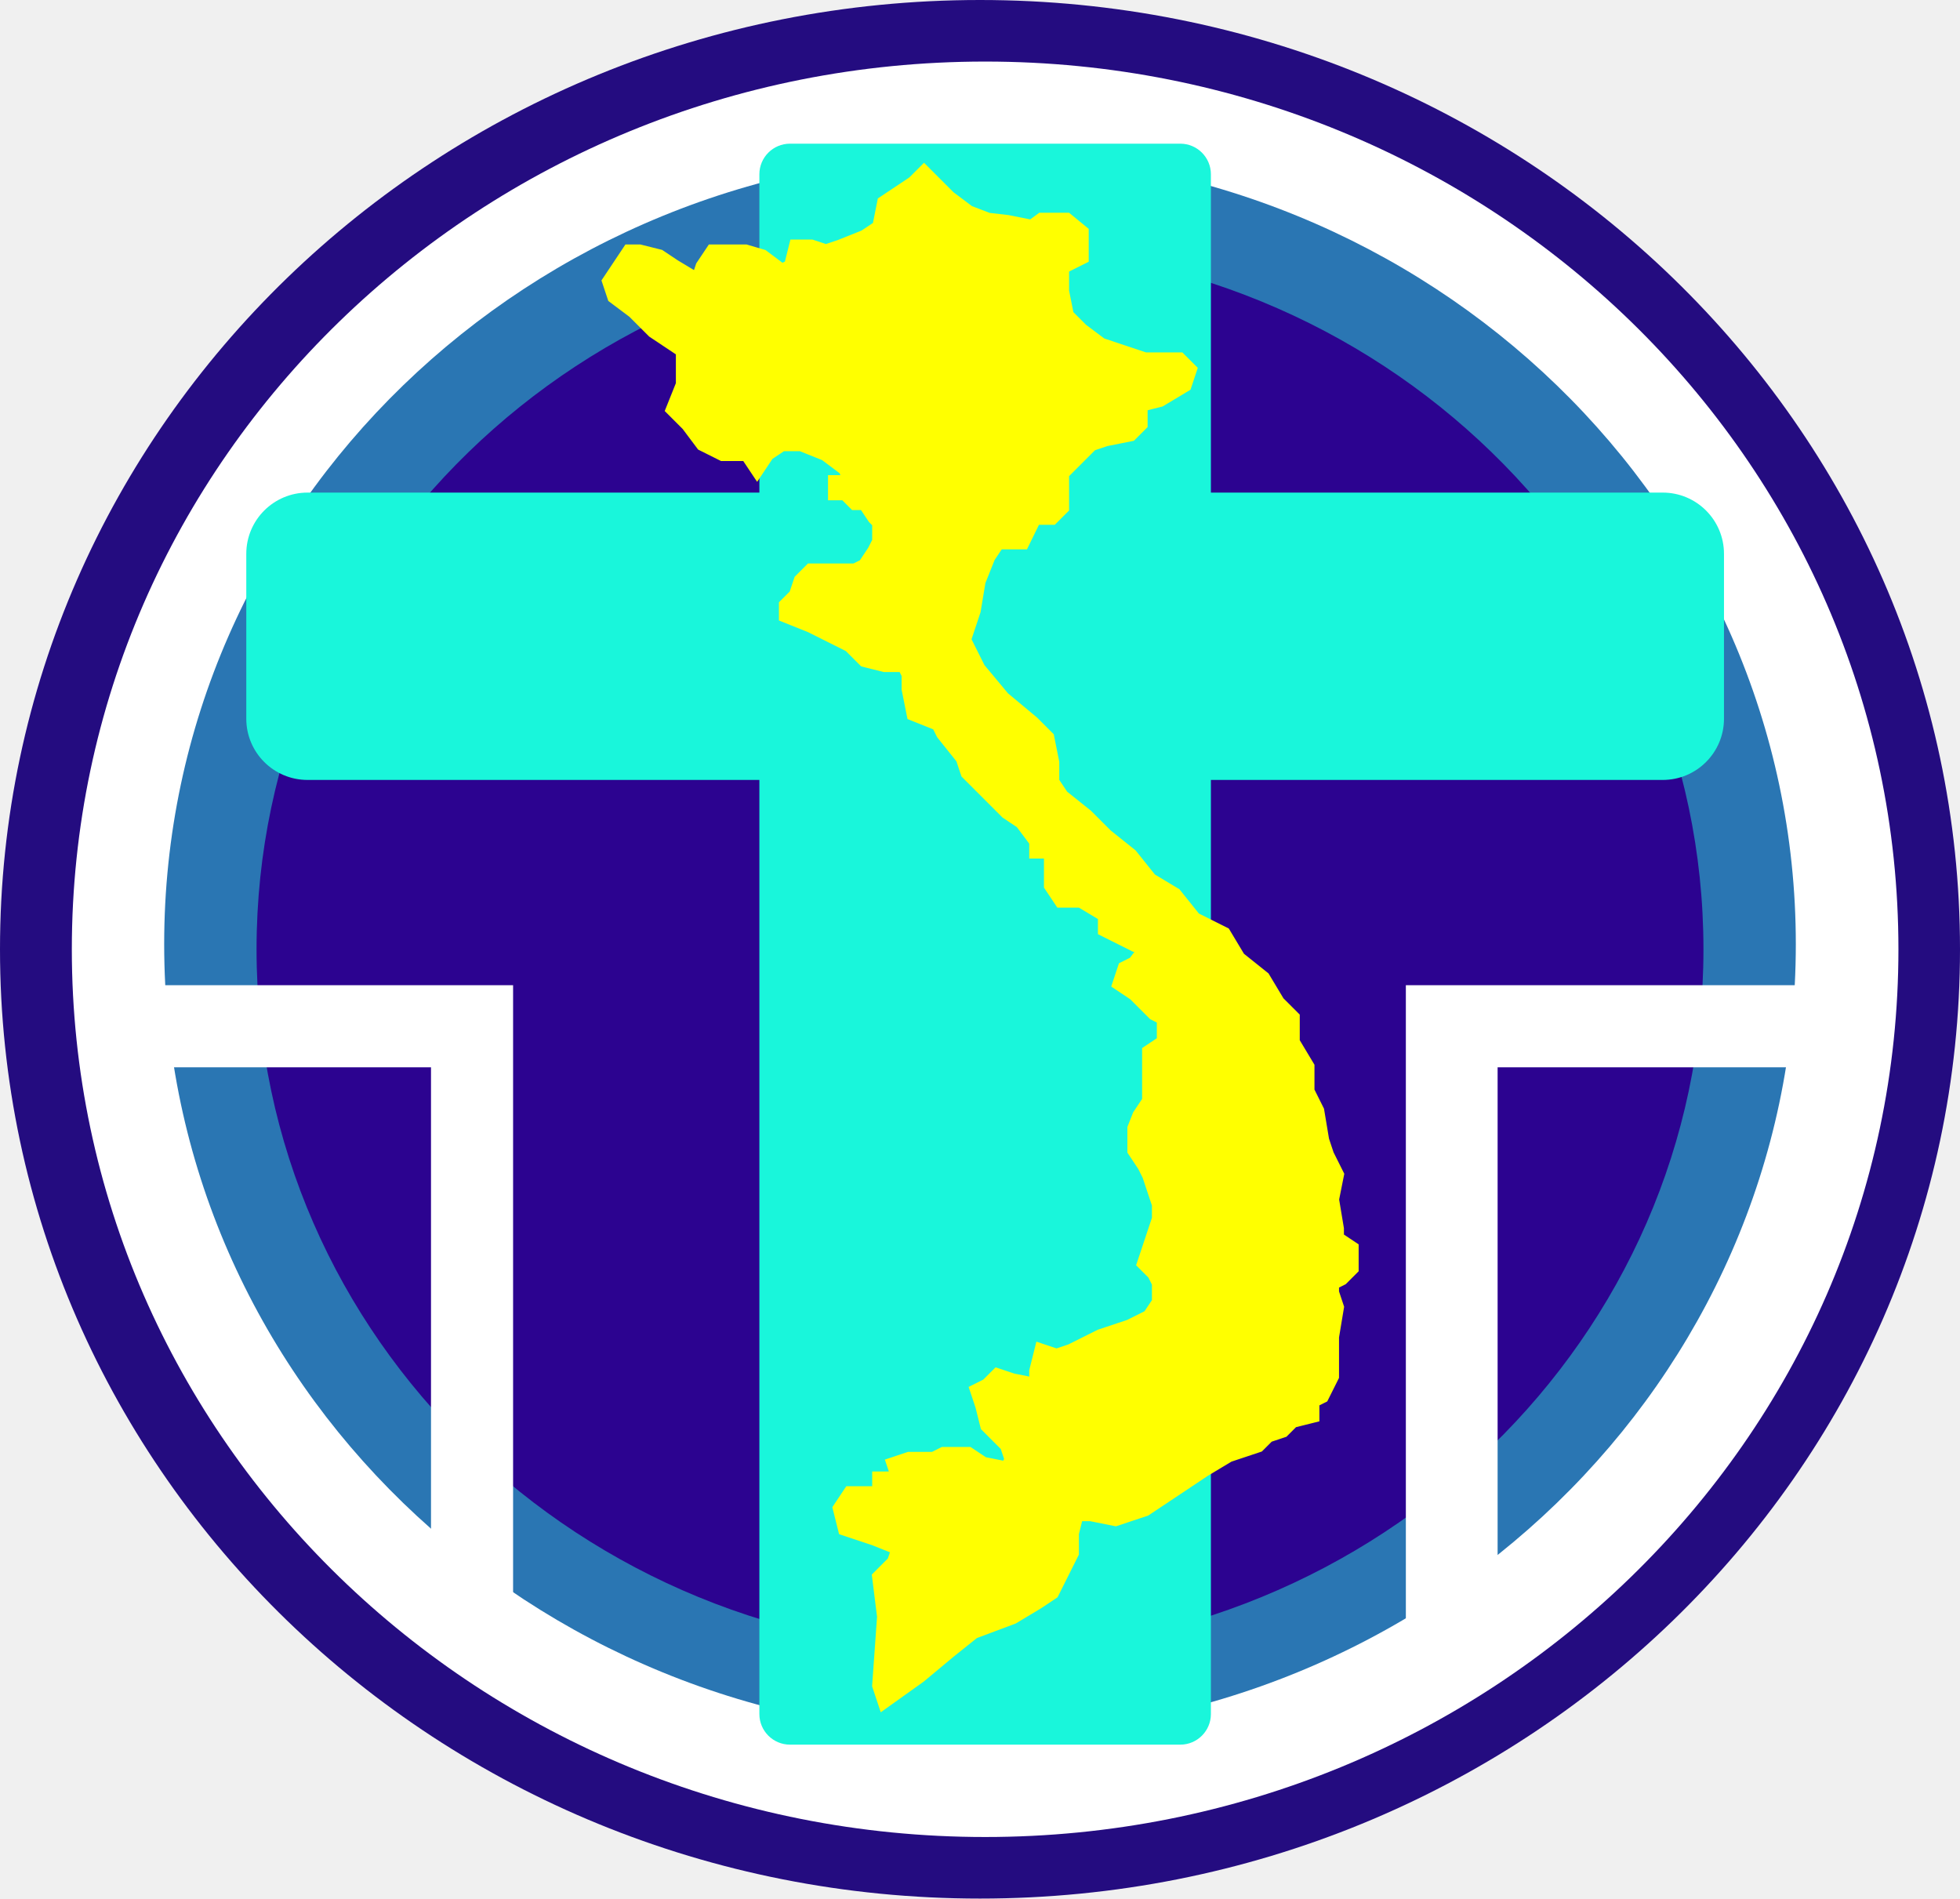
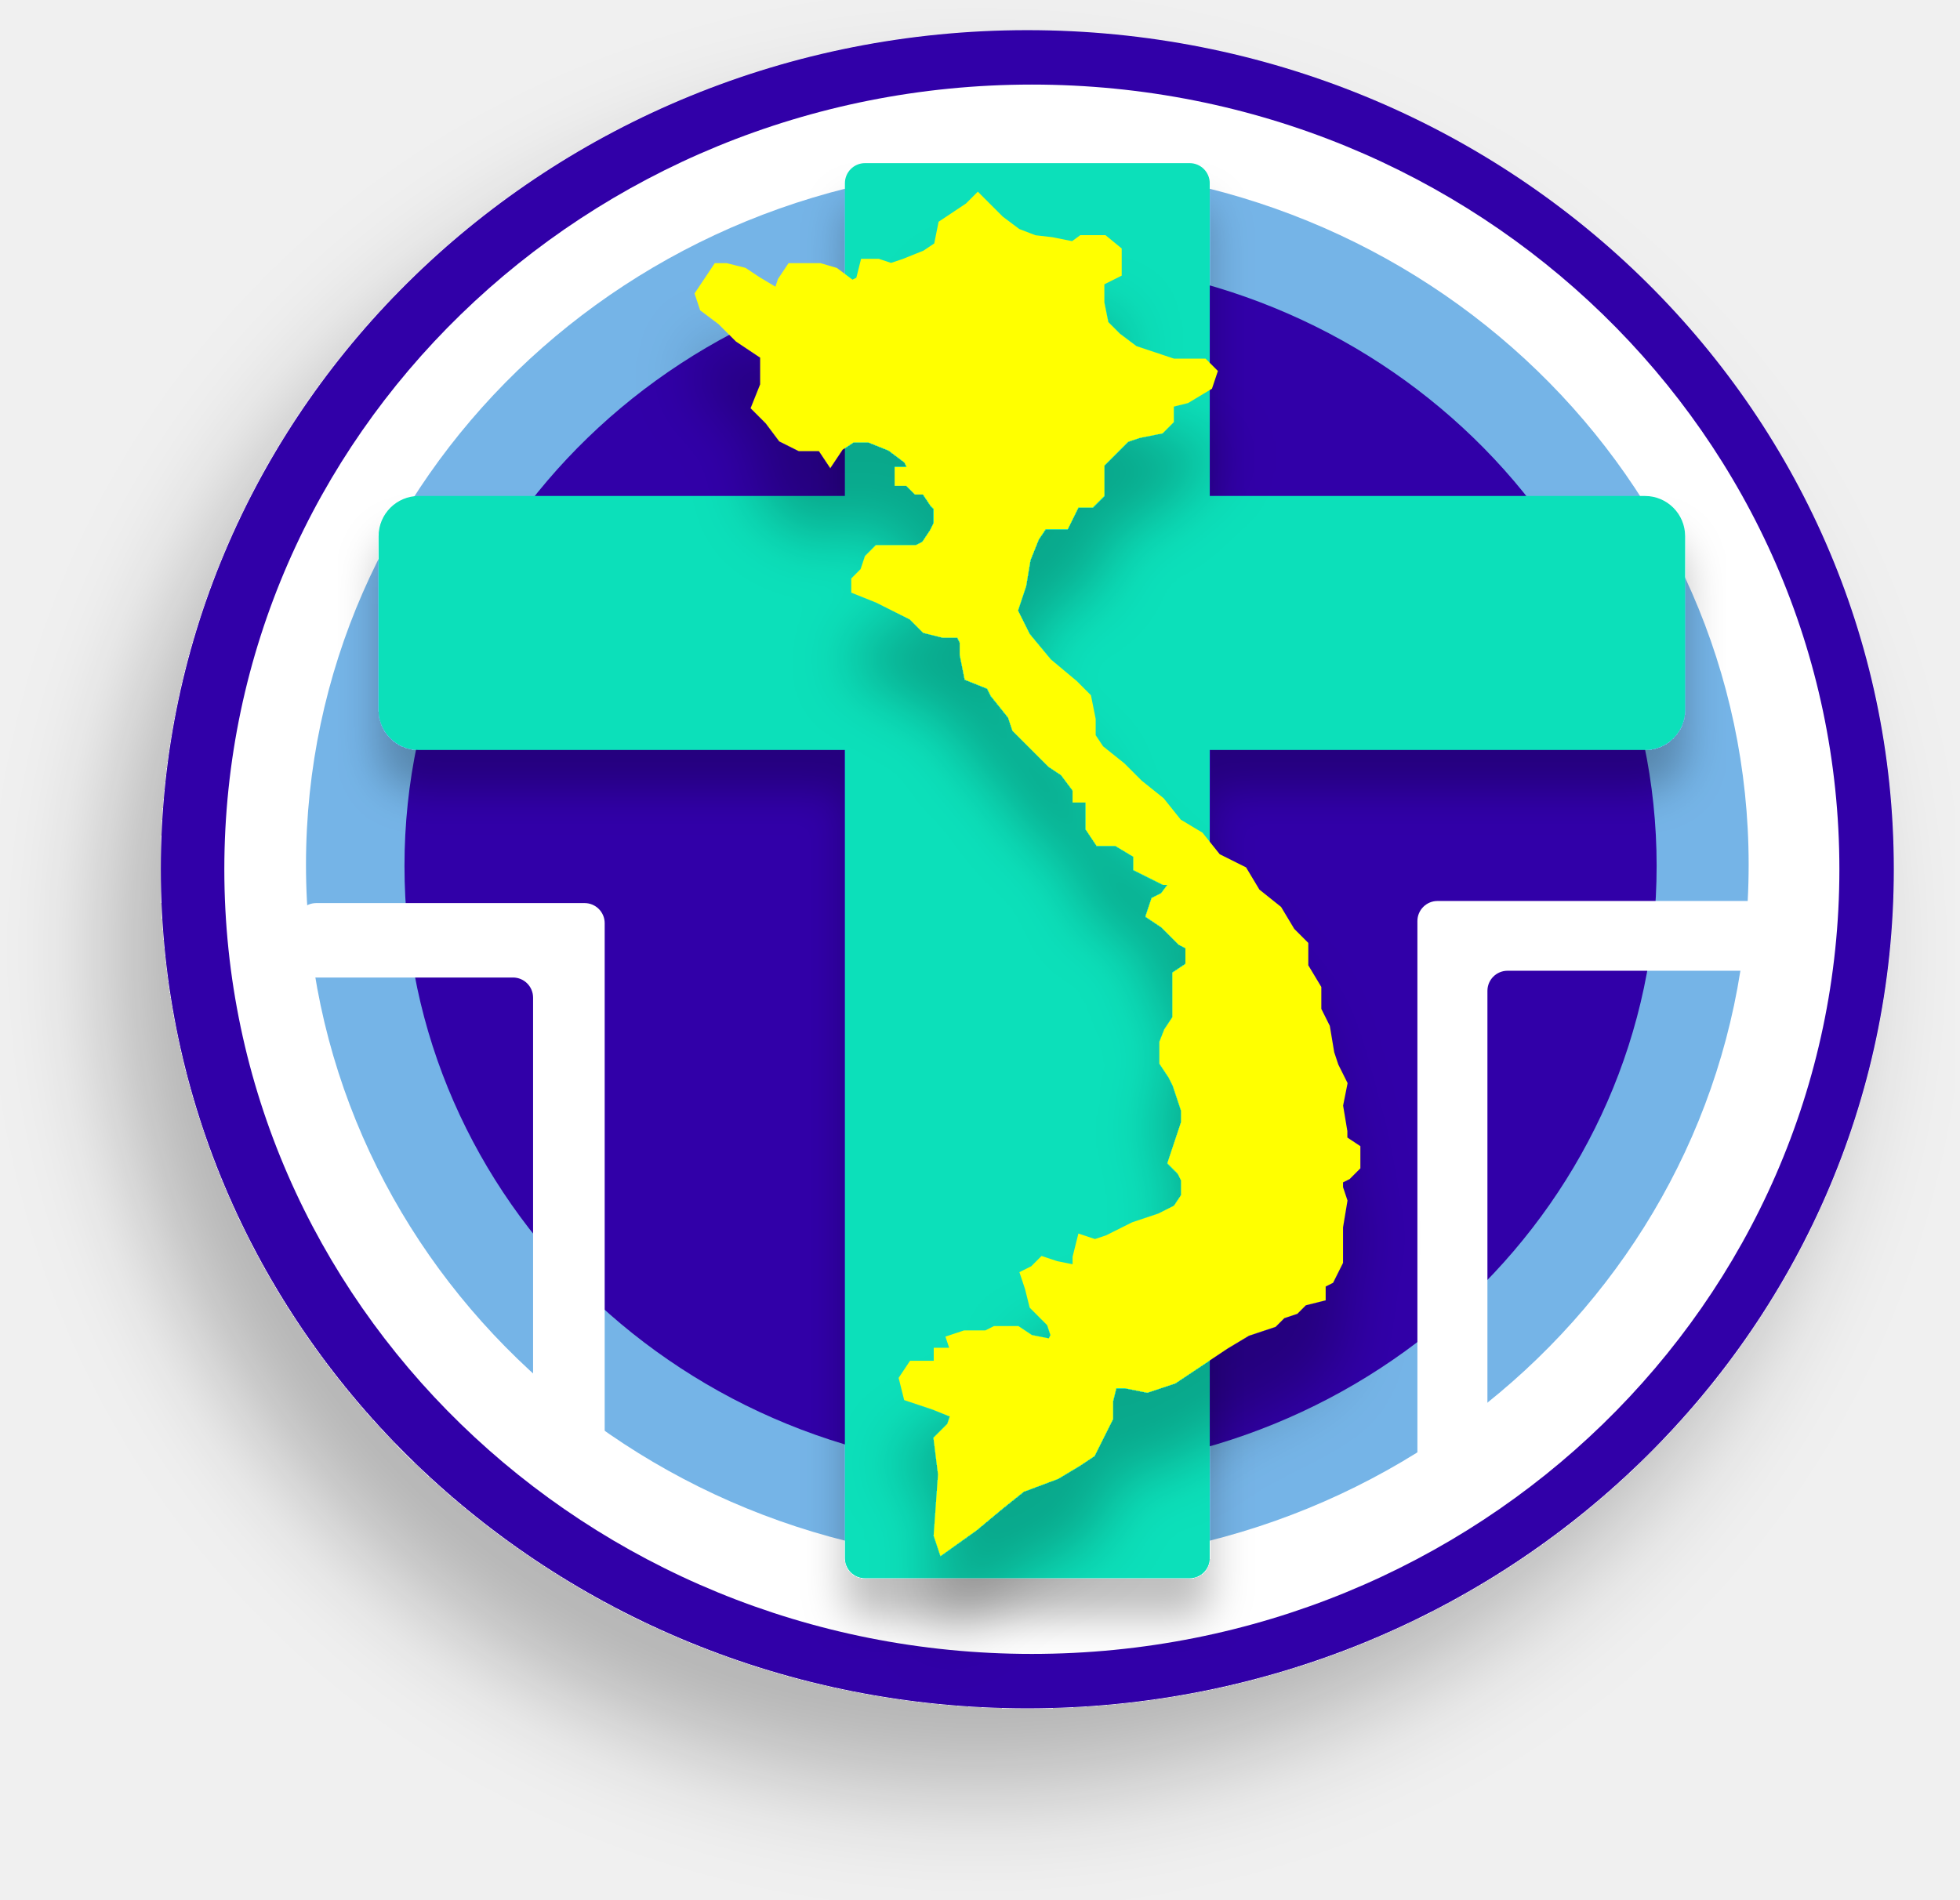
- <svg xmlns="http://www.w3.org/2000/svg" width="128" height="124" viewBox="0 0 128 124" fill="none">
-   <ellipse cx="64" cy="61.989" rx="64" ry="61.989" fill="#240C80" />
-   <ellipse cx="64.335" cy="61.989" rx="59.644" ry="57.969" fill="white" />
-   <ellipse cx="64" cy="61.654" rx="53.278" ry="51.602" fill="#2A76B3" />
-   <ellipse cx="64" cy="61.989" rx="47.246" ry="45.906" fill="#2C0390" />
-   <rect x="49.592" y="9.382" width="29.487" height="104.545" rx="2" fill="#19F6DB" />
-   <rect x="16.084" y="32.167" width="96.503" height="18.764" rx="4" fill="#19F6DB" />
-   <path fill-rule="evenodd" clip-rule="evenodd" d="M33.508 64.335H10.723V69.696H28.147V106.555L10.723 106.555H33.508V64.335Z" fill="white" />
-   <path fill-rule="evenodd" clip-rule="evenodd" d="M91.811 64.335H117.277V69.696H97.803L97.803 106.555L117.277 106.555H91.811L91.811 64.335Z" fill="white" />
-   <mask id="mask0_1_39" style="mask-type:alpha" maskUnits="userSpaceOnUse" x="38" y="10" width="53" height="104">
-     <rect x="38.869" y="10.052" width="51.282" height="103.204" fill="#D9D9D9" />
-   </mask>
-   <g mask="url(#mask0_1_39)">
-     <path d="M45.92 28.963L44.959 27.681L43.997 26.719L44.639 25.117V23.194V22.873L42.715 21.591L41.433 20.309L40.151 19.347L39.831 18.386L40.472 17.424L41.113 16.463H41.754L43.036 16.783L43.997 17.424L45.6 18.386L45.92 17.424L46.562 16.463H47.523H48.677L49.767 16.783L51.049 17.745L51.69 17.424L52.01 16.142H52.972L53.933 16.463L54.895 16.142L56.497 15.501L57.459 14.86L57.779 13.258L58.741 12.617L59.702 11.976L60.343 11.335L60.984 11.976L61.946 12.937L63.228 13.899L64.51 14.392L65.792 14.54L67.395 14.86L68.036 14.392H69.638L70.6 15.181V16.783L69.318 17.424V19.027L69.638 20.629L70.6 21.591L71.882 22.552L73.805 23.194L74.766 23.514H75.728H77.01L77.651 24.155L77.331 25.116L75.728 26.078L74.446 26.399V27.681L73.805 28.322L72.202 28.642L71.241 28.963L70.6 29.604L69.318 30.886V33.129L68.677 33.77H67.538L66.754 35.373H65.151L64.51 36.334L63.869 37.937L63.548 39.86L62.907 41.783L63.869 43.706L65.472 45.629L67.395 47.232L68.356 48.193L68.677 49.796V51.078L69.318 52.039L70.92 53.321L72.202 54.603L73.805 55.886L75.087 57.488L76.689 58.45L77.972 60.052L79.894 61.014L80.856 62.616L82.459 63.898L83.42 65.501L84.382 66.462V68.065L85.343 69.667V71.27L85.984 72.552L86.305 74.475L86.625 75.437L87.266 76.719L86.946 78.321L87.266 80.244V80.885L88.228 81.526V82.808L87.587 83.449L86.946 83.77V84.411L87.266 85.372L86.946 87.296V88.578V89.86L86.305 91.142L85.664 91.462V92.424L84.382 92.744L83.741 93.385L82.779 93.706L82.138 94.347L80.215 94.988L78.612 95.949L74.766 98.513L72.843 99.154L71.241 98.834H70.279L69.959 100.116V101.398L69.318 102.68L68.677 103.962L67.715 104.603L66.113 105.565L63.548 106.526L61.946 107.808L60.023 109.411L57.779 111.013L57.459 110.052L57.779 105.565L57.459 103L58.42 102.039L58.741 101.077L57.138 100.436L55.215 99.795L54.895 98.513L55.536 97.552H57.459V96.59H58.741L58.42 95.629L59.382 95.308H60.984L61.626 94.988H63.228L64.19 95.629L65.792 95.949L66.113 95.308L65.792 94.347L64.51 93.065L64.19 91.783L63.869 90.821L64.51 90.501L65.151 89.86L66.113 90.18L67.715 90.501V89.539L68.036 88.257L68.997 88.578L69.959 88.257L71.241 87.616L71.882 87.296L73.805 86.654L75.087 86.013L75.728 85.052V83.77L75.407 83.129L74.766 82.488L75.087 81.526L75.407 80.565L75.728 79.603V78.642L75.407 77.68L75.087 76.719L74.766 76.078L74.125 75.116V74.155V73.688L74.446 72.873L75.087 71.911V69.988V68.706L76.048 68.065V67.103V66.462L75.407 66.142L74.125 64.86L73.164 64.219L73.484 63.257L74.125 62.937L75.087 61.655H74.125L72.202 60.693V59.732L70.6 58.77H69.318L68.677 57.809V56.847V55.565H67.715V54.924L66.754 53.642L65.792 53.001L64.51 51.719L63.228 50.437L62.907 49.475L61.626 47.873L61.305 47.232L59.702 46.591L59.382 44.988V44.027L59.061 43.386H57.779L56.497 43.065L55.536 42.104L54.254 41.463L52.972 40.822L51.369 40.181V39.539L52.01 38.898L52.331 37.937L52.972 37.296H53.933H54.895H55.856L56.497 36.975L57.138 36.014L57.459 35.373V34.732V34.091L57.138 33.77L56.497 32.809H55.856L55.215 32.168H54.574V31.527H55.215L55.536 31.206L55.215 30.565L53.933 29.604L52.331 28.963H51.049L50.087 29.604L49.446 30.565L48.805 29.604H47.203L45.92 28.963Z" fill="#FFFF00" stroke="#FFFF00" />
+ <svg xmlns="http://www.w3.org/2000/svg" width="195" height="189" viewBox="0 0 195 189" fill="none">
+   <g filter="url(#filter0_d_1_39)">
+     <ellipse cx="102.208" cy="86.5" rx="86.208" ry="83.5" fill="#3100A8" />
  </g>
+   <ellipse cx="102.659" cy="86.5" rx="80.341" ry="78.084" fill="white" />
+   <ellipse cx="102.208" cy="86.049" rx="71.765" ry="69.508" fill="#75B4E7" />
+   <ellipse cx="102.53" cy="86.163" rx="62.288" ry="60.268" fill="#3100A8" />
+   <g filter="url(#filter1_d_1_39)">
+     <rect x="84.059" y="16.234" width="36.298" height="140.822" rx="2" fill="#0CE0BA" />
+     <rect x="37.665" y="49.355" width="129.989" height="25.276" rx="4" fill="#0CE0BA" />
+   </g>
+   <path fill-rule="evenodd" clip-rule="evenodd" d="M60.16 91.867C60.16 90.762 59.264 89.867 58.16 89.867H31.468C30.363 89.867 29.468 90.762 29.468 91.867V95.274C29.468 96.379 30.363 97.274 31.468 97.274H51.036C52.141 97.274 53.036 98.17 53.036 99.274V144.737C53.036 145.842 53.932 146.737 55.036 146.737H58.16C59.264 146.737 60.16 145.842 60.16 144.737V91.867Z" fill="white" />
+   <path fill-rule="evenodd" clip-rule="evenodd" d="M141.017 91.659C141.017 90.555 141.912 89.659 143.017 89.659L174.939 89.659C176.044 89.659 176.939 90.555 176.939 91.659V94.601C176.939 95.705 176.044 96.601 174.939 96.601L149.984 96.601C148.879 96.601 147.984 97.496 147.984 98.601V144.53C147.984 145.634 147.088 146.53 145.984 146.53H143.017C141.912 146.53 141.017 145.634 141.017 144.53V91.659Z" fill="white" />
+   <g filter="url(#filter2_d_1_39)">
+     <mask id="mask0_1_39" style="mask-type:alpha" maskUnits="userSpaceOnUse" x="68" y="18" width="70" height="140">
+       <rect x="68.357" y="18.053" width="69.076" height="139.016" fill="#D9D9D9" />
+     </mask>
+     <g mask="url(#mask0_1_39)">
+       <path d="M77.855 43.525L76.56 41.798L75.265 40.503L76.128 38.344V35.754V35.322L73.538 33.595L71.811 31.869L70.084 30.573L69.652 29.278L70.516 27.983L71.379 26.688H72.243L73.969 27.119L75.265 27.983L77.423 29.278L77.855 27.983L78.719 26.688H80.014H81.568L83.036 27.119L84.763 28.415L85.626 27.983L86.058 26.256H87.353L88.648 26.688L89.943 26.256L92.102 25.393L93.397 24.529L93.829 22.37L95.124 21.507L96.419 20.644L97.283 19.78L98.146 20.644L99.441 21.939L101.168 23.234L102.895 23.899L104.622 24.098L106.781 24.529L107.644 23.899H109.803L111.098 24.961V27.119L109.371 27.983V30.142L109.803 32.3L111.098 33.595L112.825 34.891L115.415 35.754L116.71 36.186H118.006H119.733L120.596 37.049L120.164 38.344L118.006 39.64L116.279 40.071V41.798L115.415 42.662L113.257 43.093L111.961 43.525L111.098 44.389L109.371 46.115V49.138L108.508 50.001H106.974L105.917 52.16H103.759L102.895 53.455L102.032 55.614L101.6 58.204L100.737 60.794L102.032 63.385L104.19 65.975L106.781 68.134L108.076 69.429L108.508 71.588V73.314L109.371 74.61L111.53 76.337L113.257 78.063L115.415 79.79L117.142 81.949L119.301 83.244L121.028 85.403L123.618 86.698L124.913 88.857L127.072 90.584L128.367 92.742L129.662 94.037V96.196L130.958 98.355V100.513L131.821 102.24L132.253 104.83L132.684 106.126L133.548 107.853L133.116 110.011L133.548 112.602V113.465L134.843 114.328V116.055L133.98 116.919L133.116 117.351V118.214L133.548 119.509L133.116 122.1V123.826V125.553L132.253 127.28L131.389 127.712V129.007L129.662 129.439L128.799 130.302L127.504 130.734L126.64 131.598L124.05 132.461L121.891 133.756L116.71 137.21L114.12 138.073L111.961 137.642H110.666L110.235 139.369V141.096L109.371 142.822L108.508 144.549L107.212 145.413L105.054 146.708L101.6 148.003L99.441 149.73L96.851 151.889L93.829 154.047L93.397 152.752L93.829 146.708L93.397 143.254L94.692 141.959L95.124 140.664L92.966 139.8L90.375 138.937L89.943 137.21L90.807 135.915H93.397V134.62H95.124L94.692 133.324L95.988 132.893H98.146L99.01 132.461H101.168L102.463 133.324L104.622 133.756L105.054 132.893L104.622 131.598L102.895 129.871L102.463 128.144L102.032 126.849L102.895 126.417L103.759 125.553L105.054 125.985L107.212 126.417V125.122L107.644 123.395L108.939 123.826L110.235 123.395L111.961 122.531L112.825 122.1L115.415 121.236L117.142 120.373L118.006 119.077V117.351L117.574 116.487L116.71 115.624L117.142 114.328L117.574 113.033L118.006 111.738V110.443L117.574 109.148L117.142 107.853L116.71 106.989L115.847 105.694V104.399V103.771L116.279 102.672L117.142 101.377V98.786V97.059L118.437 96.196V94.901V94.037L117.574 93.606L115.847 91.879L114.552 91.015L114.984 89.72L115.847 89.288L117.142 87.561H115.847L113.257 86.266V84.971L111.098 83.676H109.371L108.508 82.381V81.085V79.359H107.212V78.495L105.917 76.768L104.622 75.905L102.895 74.178L101.168 72.451L100.737 71.156L99.01 68.997L98.578 68.134L96.419 67.27L95.988 65.112V63.816L95.556 62.953H93.829L92.102 62.521L90.807 61.226L89.08 60.363L87.353 59.499L85.194 58.636V57.772L86.058 56.909L86.49 55.614L87.353 54.75H88.648H89.943H91.239L92.102 54.318L92.966 53.023L93.397 52.16V51.296V50.433L92.966 50.001L92.102 48.706H91.239L90.375 47.843H89.512V46.979H90.375L90.807 46.547L90.375 45.684L88.648 44.389L86.49 43.525H84.763L83.468 44.389L82.604 45.684L81.741 44.389H79.582L77.855 43.525Z" fill="#FFFF00" stroke="#FFFF00" />
+     </g>
+   </g>
+   <defs>
+     <filter id="filter0_d_1_39" x="0" y="0" width="194.416" height="189" filterUnits="userSpaceOnUse" color-interpolation-filters="sRGB">
+       <feFlood flood-opacity="0" result="BackgroundImageFix" />
+       <feColorMatrix in="SourceAlpha" type="matrix" values="0 0 0 0 0 0 0 0 0 0 0 0 0 0 0 0 0 0 127 0" result="hardAlpha" />
+       <feOffset dx="-5" dy="8" />
+       <feGaussianBlur stdDeviation="5.5" />
+       <feComposite in2="hardAlpha" operator="out" />
+       <feColorMatrix type="matrix" values="0 0 0 0 0 0 0 0 0 0 0 0 0 0 0 0 0 0 0.25 0" />
+       <feBlend mode="normal" in2="BackgroundImageFix" result="effect1_dropShadow_1_39" />
+       <feBlend mode="normal" in="SourceGraphic" in2="effect1_dropShadow_1_39" result="shape" />
+     </filter>
+     <filter id="filter1_d_1_39" x="33.665" y="16.234" width="137.989" height="148.822" filterUnits="userSpaceOnUse" color-interpolation-filters="sRGB">
+       <feFlood flood-opacity="0" result="BackgroundImageFix" />
+       <feColorMatrix in="SourceAlpha" type="matrix" values="0 0 0 0 0 0 0 0 0 0 0 0 0 0 0 0 0 0 127 0" result="hardAlpha" />
+       <feOffset dy="4" />
+       <feGaussianBlur stdDeviation="2" />
+       <feComposite in2="hardAlpha" operator="out" />
+       <feColorMatrix type="matrix" values="0 0 0 0 0 0 0 0 0 0 0 0 0 0 0 0 0 0 0.25 0" />
+       <feBlend mode="normal" in2="BackgroundImageFix" result="effect1_dropShadow_1_39" />
+       <feBlend mode="normal" in="SourceGraphic" in2="effect1_dropShadow_1_39" result="shape" />
+     </filter>
+     <filter id="filter2_d_1_39" x="63.101" y="19.073" width="78.242" height="149.775" filterUnits="userSpaceOnUse" color-interpolation-filters="sRGB">
+       <feFlood flood-opacity="0" result="BackgroundImageFix" />
+       <feColorMatrix in="SourceAlpha" type="matrix" values="0 0 0 0 0 0 0 0 0 0 0 0 0 0 0 0 0 0 127 0" result="hardAlpha" />
+       <feOffset dy="8" />
+       <feGaussianBlur stdDeviation="3" />
+       <feComposite in2="hardAlpha" operator="out" />
+       <feColorMatrix type="matrix" values="0 0 0 0 0 0 0 0 0 0 0 0 0 0 0 0 0 0 0.25 0" />
+       <feBlend mode="normal" in2="BackgroundImageFix" result="effect1_dropShadow_1_39" />
+       <feBlend mode="normal" in="SourceGraphic" in2="effect1_dropShadow_1_39" result="shape" />
+     </filter>
+   </defs>
</svg>
